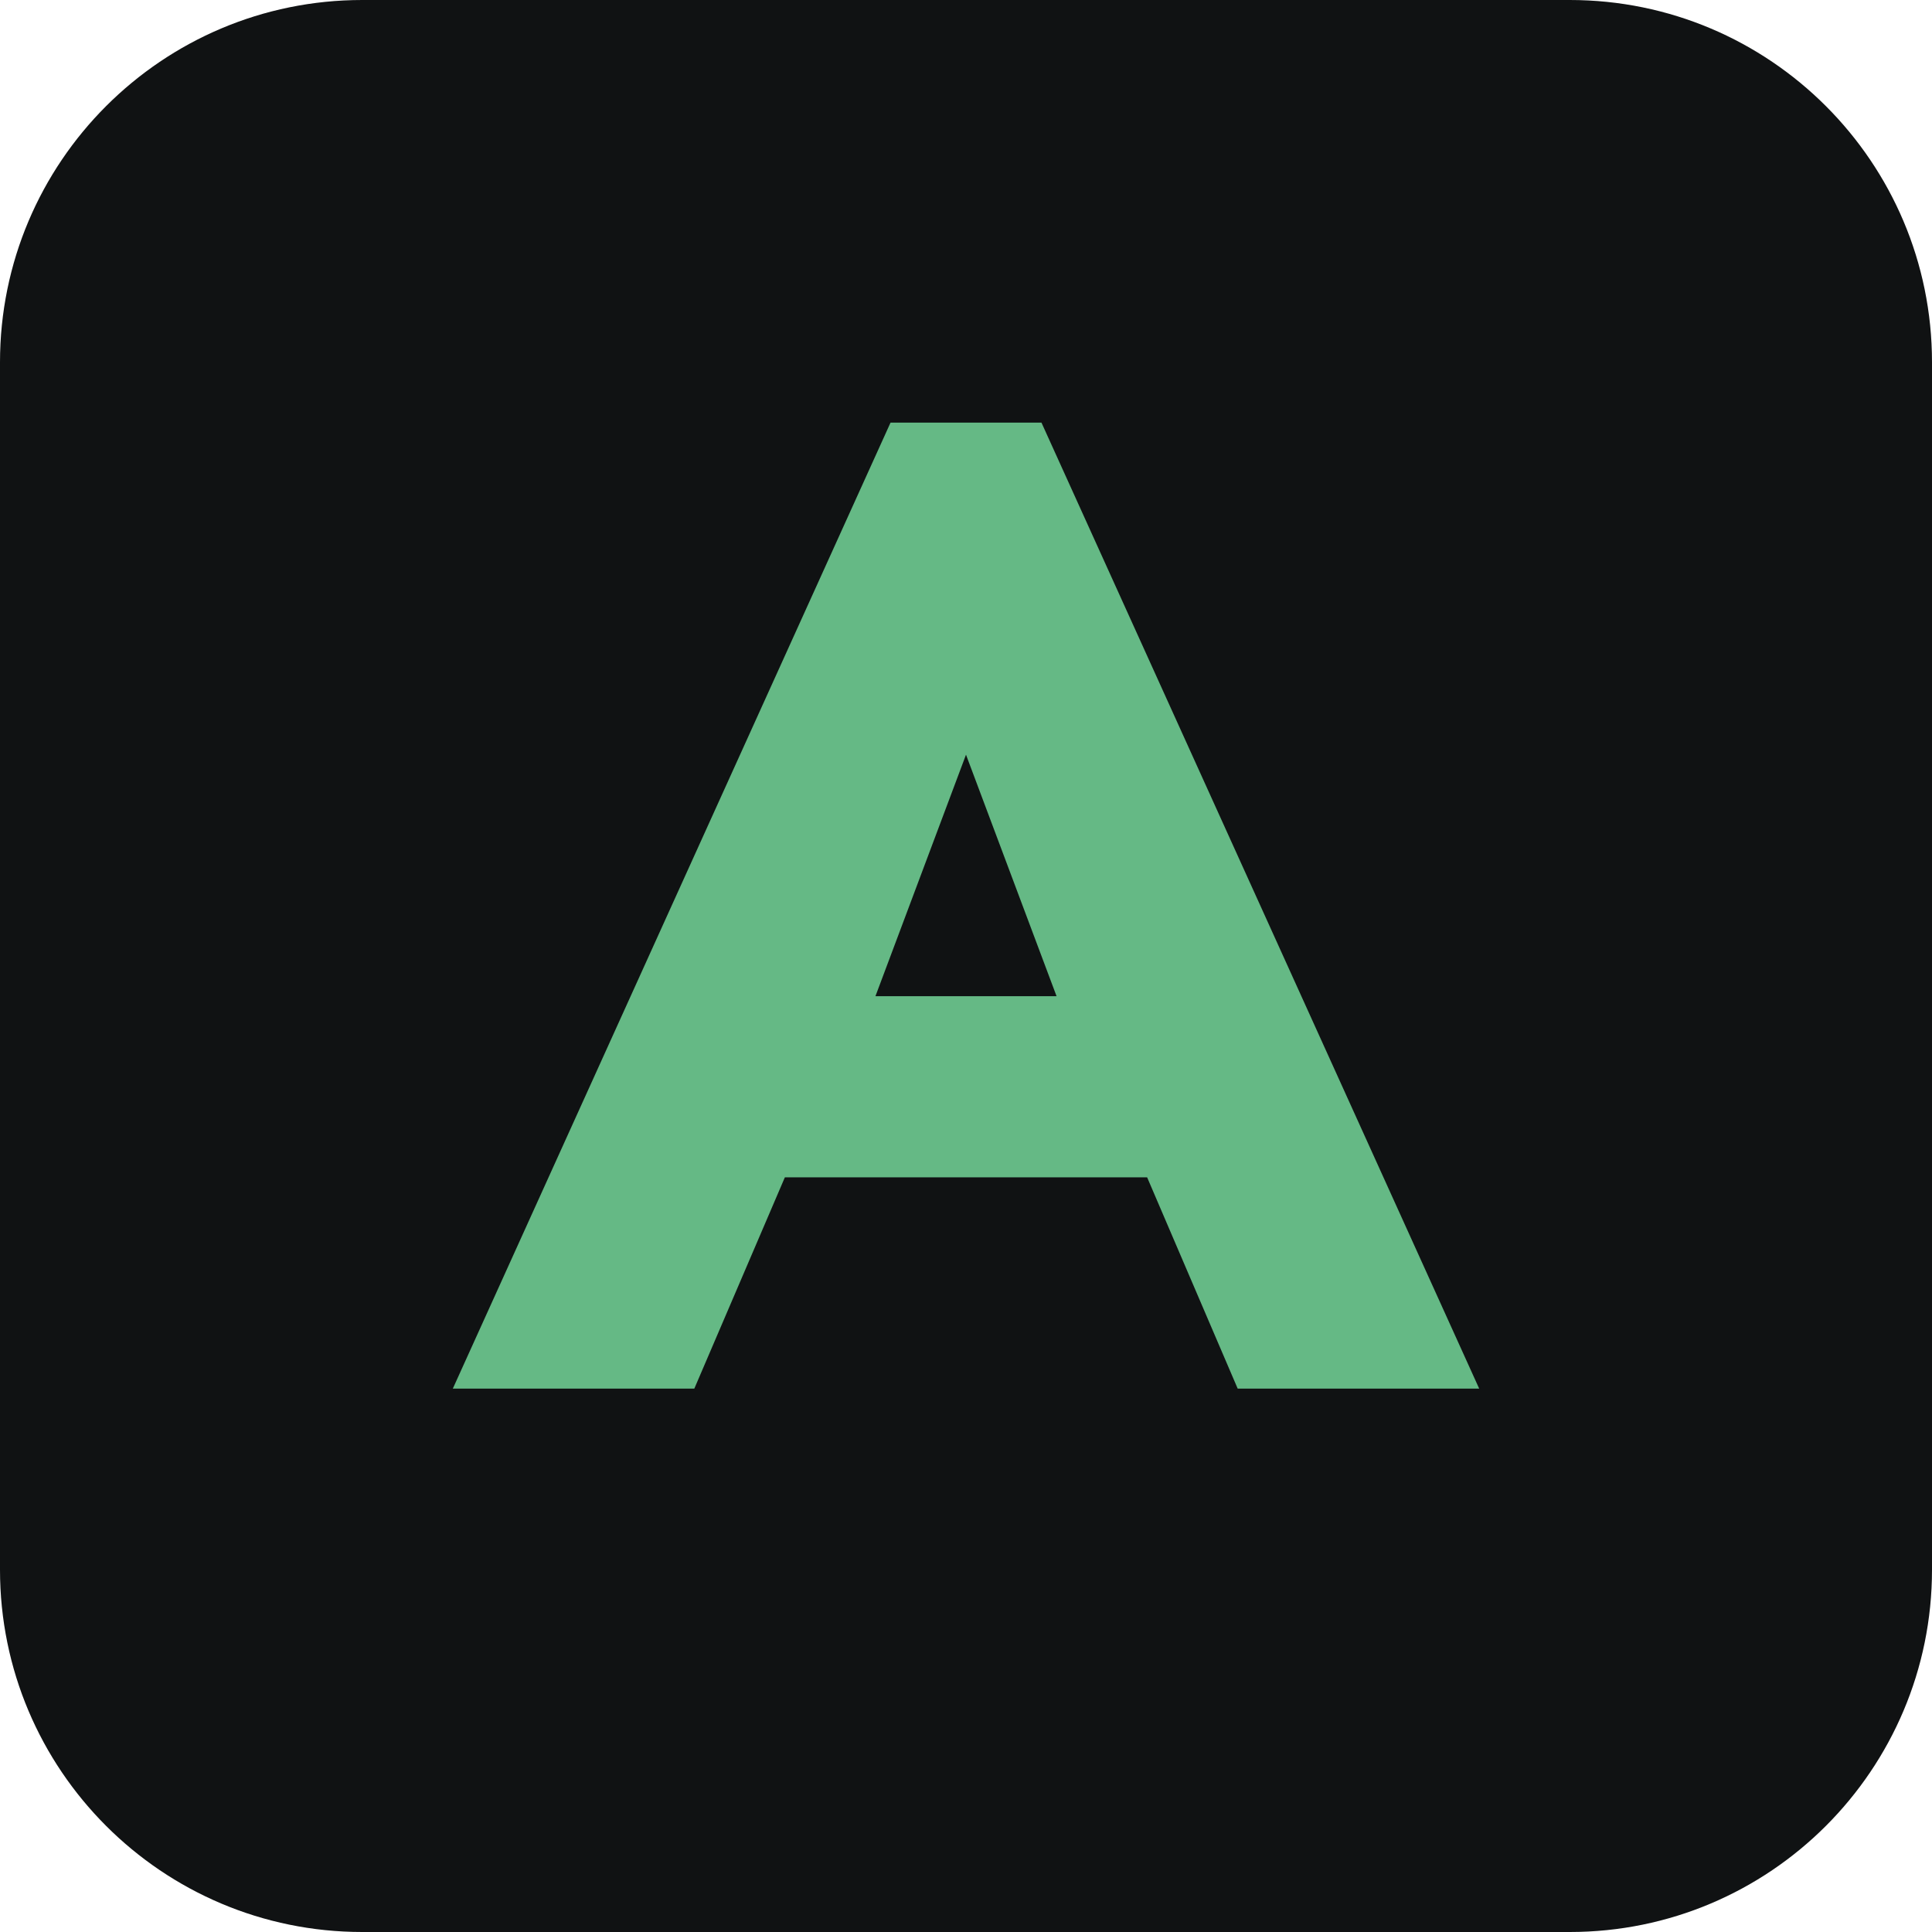
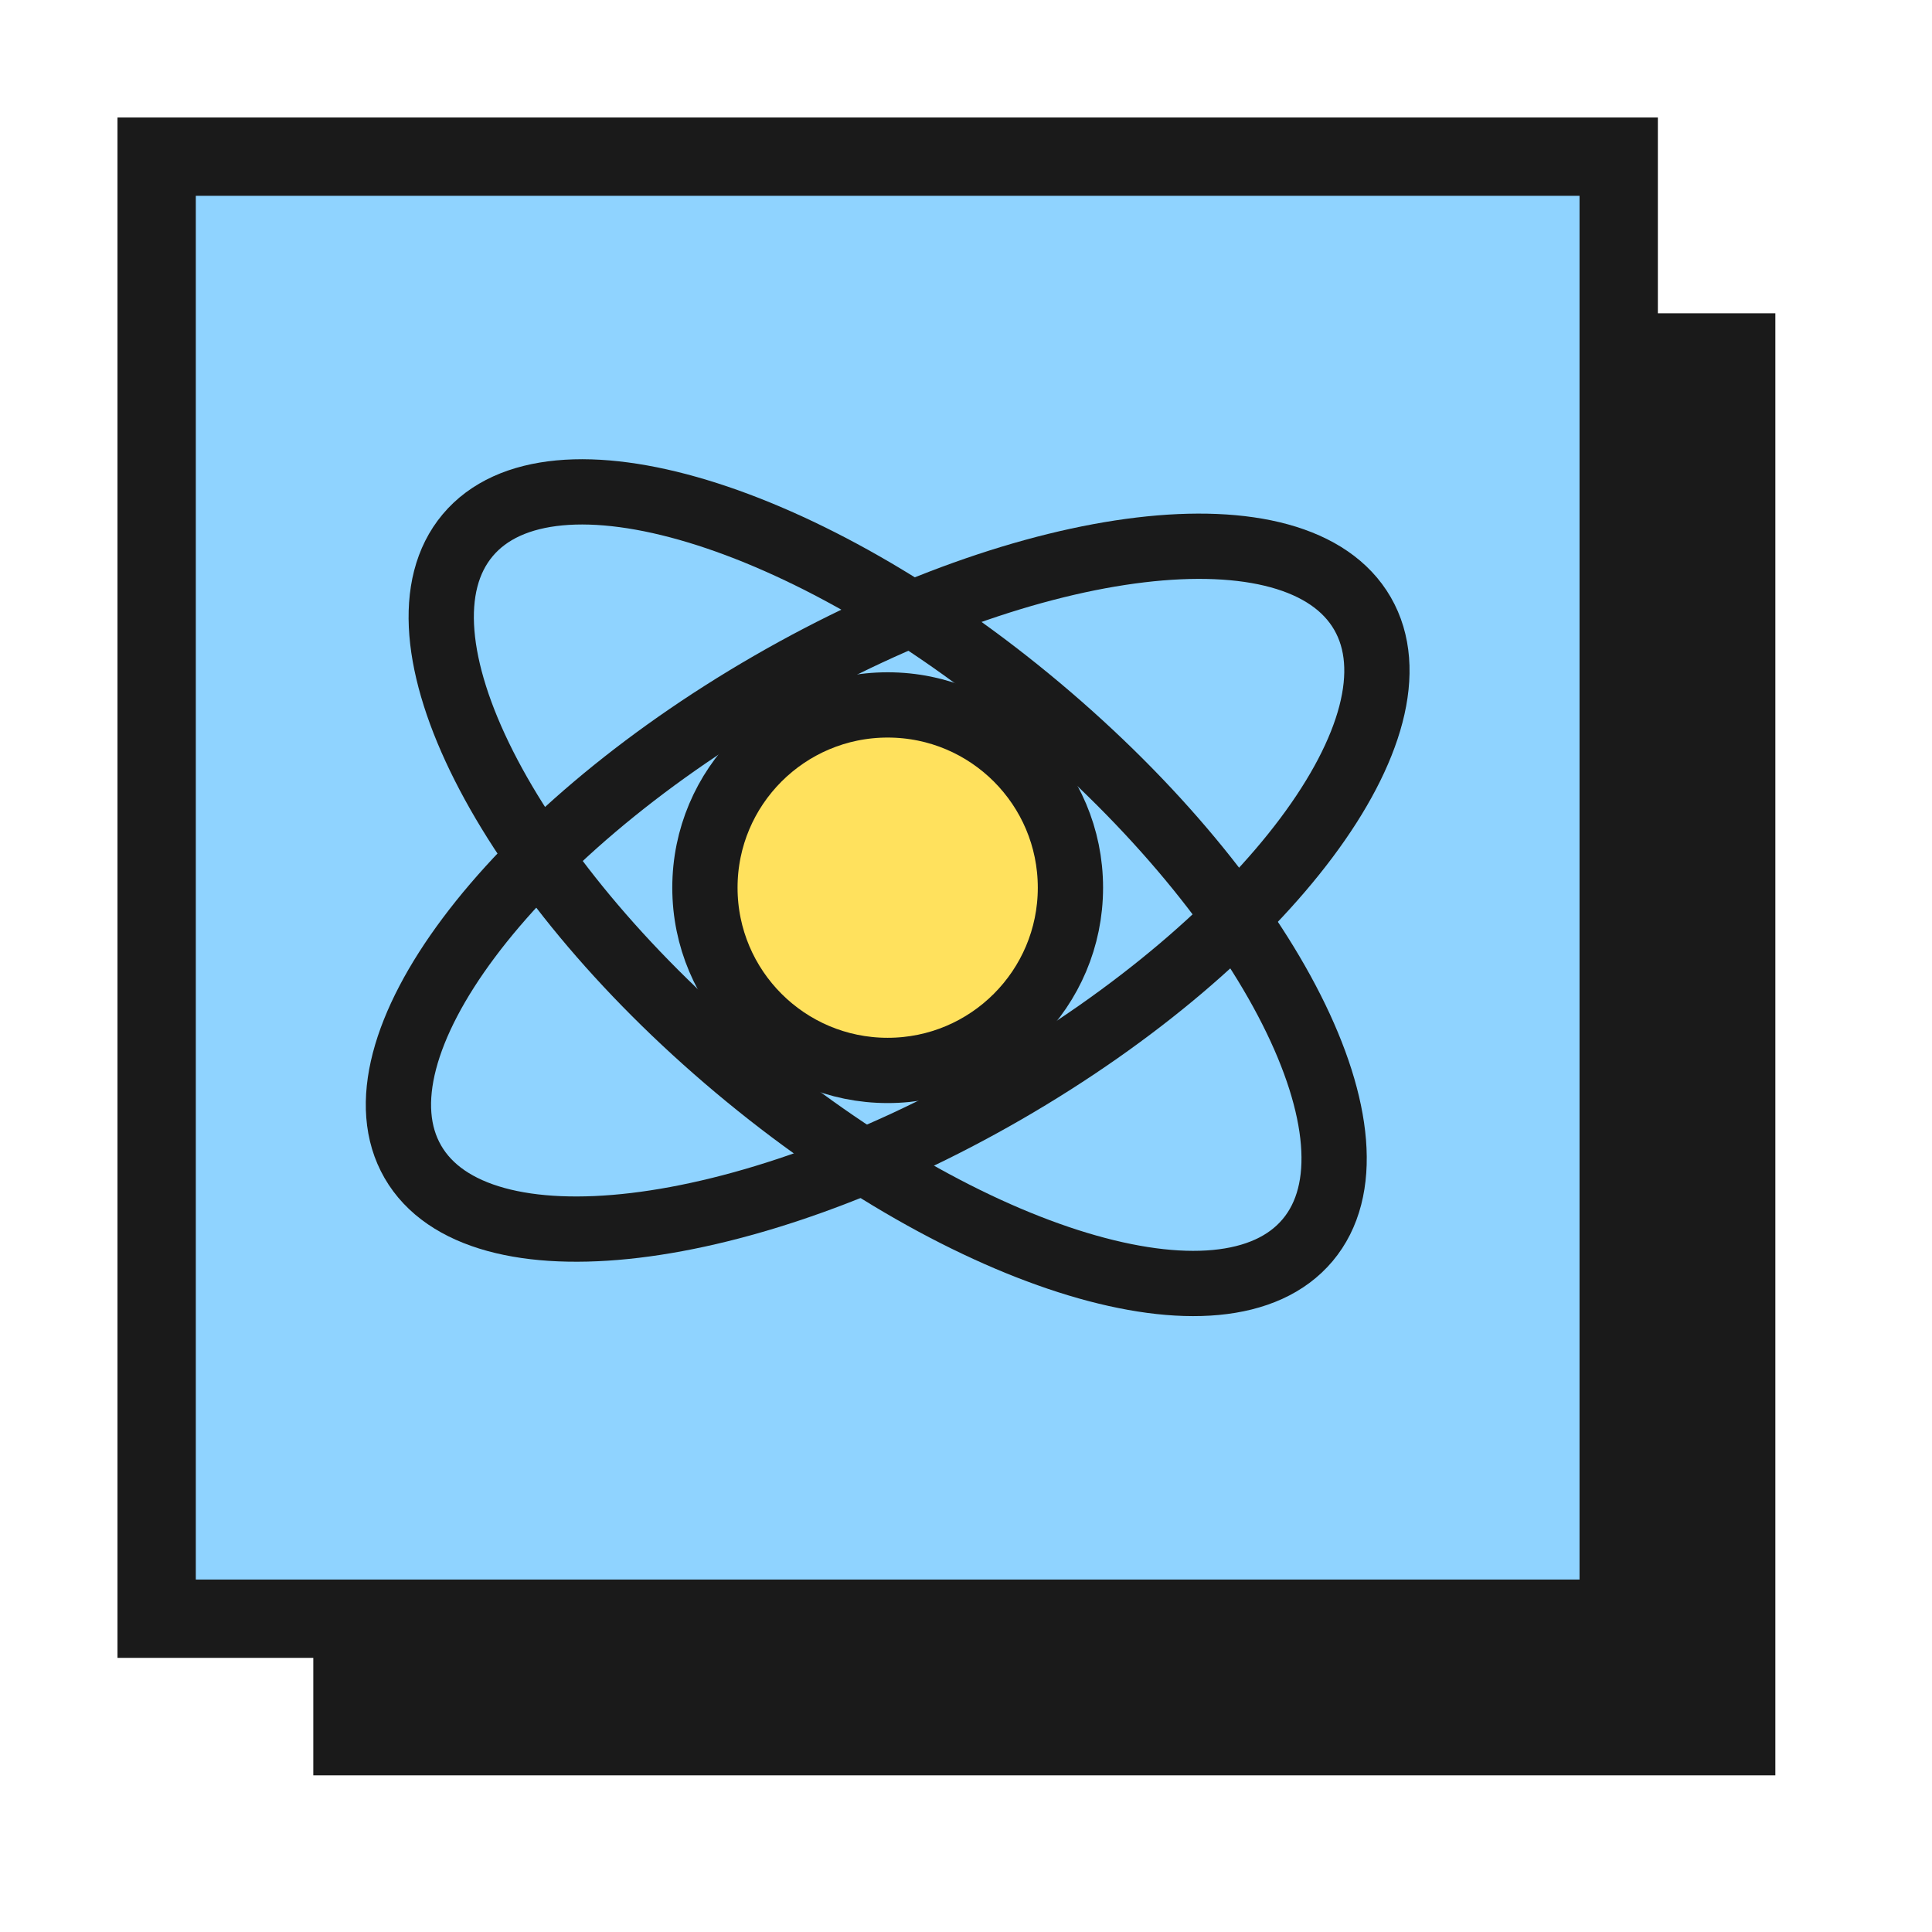
- <svg xmlns="http://www.w3.org/2000/svg" viewBox="0 0 64 64" role="img" aria-labelledby="title">
-   <rect width="64" height="64" rx="12" fill="#101213" />
-   <path d="M15 46 29.5 14h5L49 46h-8l-3-7H26l-3 7h-8Zm14-13h6l-3-8-3 8Z" fill="#65b985" />
+ <svg xmlns="http://www.w3.org/2000/svg" viewBox="-6 -6 74 74" width="512" height="512">
+   <rect x="6" y="6" width="56" height="56" fill="#1A1A1A" />
+   <rect x="0" y="0" width="56" height="56" fill="#8FD3FF" stroke="#1A1A1A" stroke-width="3" />
+   <ellipse cx="28" cy="28" rx="21" ry="9" transform="rotate(-30 28 28)" fill="none" stroke="#1A1A1A" stroke-width="2.5" />
+   <ellipse cx="28" cy="28" rx="21" ry="9" transform="rotate(40 28 28)" fill="none" stroke="#1A1A1A" stroke-width="2.5" />
+   <circle cx="28" cy="28" r="7" fill="#FFE15D" stroke="#1A1A1A" stroke-width="2.5" />
</svg>
